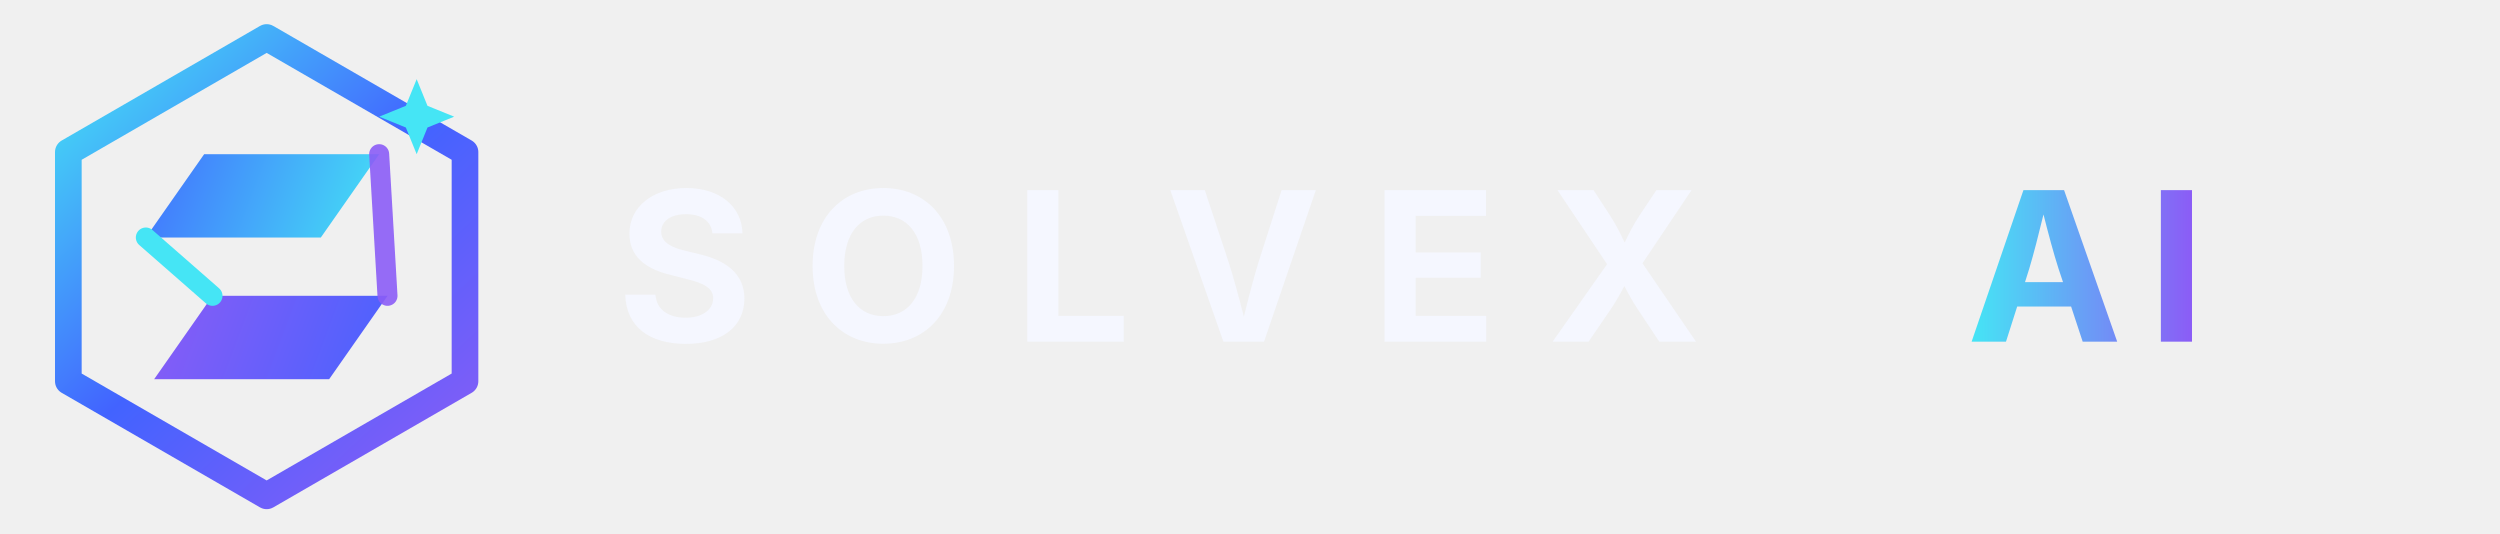
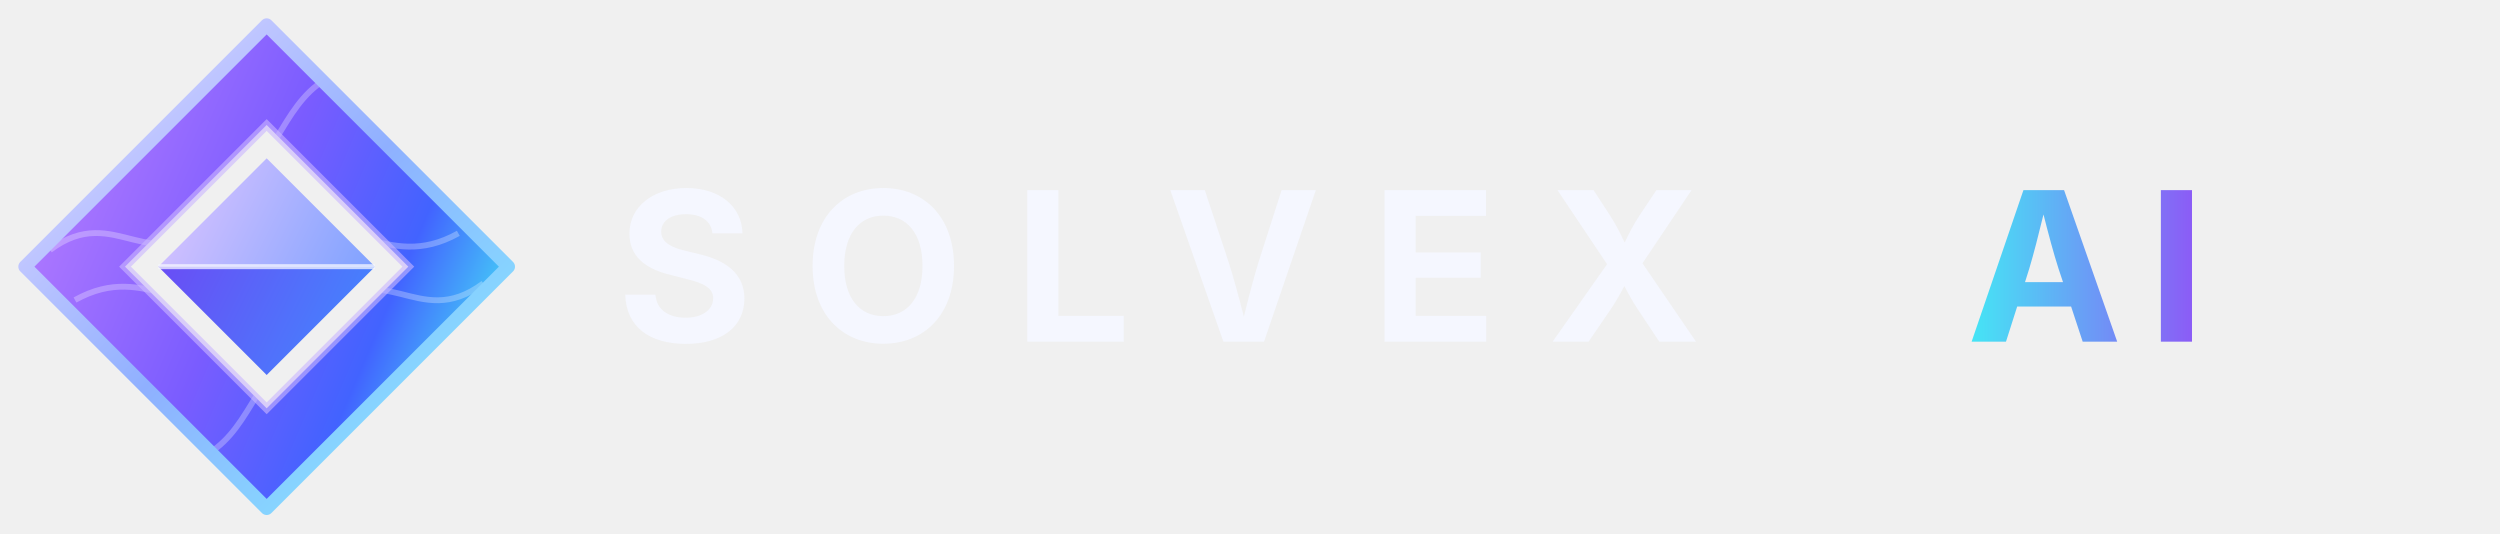
<svg xmlns="http://www.w3.org/2000/svg" viewBox="0 0 300 64" role="img" aria-label="SOLVEX AI">
  <defs>
-     <linearGradient id="ring" x1="8" y1="6" x2="56" y2="58" gradientUnits="userSpaceOnUse">
-       <stop offset="0" stop-color="#45E5F5" />
-       <stop offset=".5" stop-color="#4263FF" />
-       <stop offset="1" stop-color="#8B5CF6" />
-     </linearGradient>
-     <linearGradient id="a" x1="14" y1="18" x2="46" y2="30" gradientUnits="userSpaceOnUse">
-       <stop offset="0" stop-color="#4263FF" />
+     <linearGradient id="band" x1="4" y1="20" x2="60" y2="44" gradientUnits="userSpaceOnUse">
+       <stop offset="0" stop-color="#B47BFF" />
+       <stop offset=".45" stop-color="#7A5CFF" />
+       <stop offset=".75" stop-color="#4263FF" />
      <stop offset="1" stop-color="#45E5F5" />
    </linearGradient>
-     <linearGradient id="b" x1="18" y1="34" x2="50" y2="46" gradientUnits="userSpaceOnUse">
-       <stop offset="0" stop-color="#8B5CF6" />
-       <stop offset="1" stop-color="#4263FF" />
+     <linearGradient id="edge" x1="4" y1="4" x2="60" y2="60" gradientUnits="userSpaceOnUse">
+       <stop offset="0" stop-color="#E9D9FF" />
+       <stop offset=".5" stop-color="#8FB0FF" />
+       <stop offset="1" stop-color="#7FF3FF" />
    </linearGradient>
+     <linearGradient id="top" x1="19" y1="19" x2="45" y2="32" gradientUnits="userSpaceOnUse">
+       <stop offset="0" stop-color="#E2C6FF" />
+       <stop offset="1" stop-color="#7FA2FF" />
+     </linearGradient>
+     <linearGradient id="bottom" x1="19" y1="32" x2="45" y2="45" gradientUnits="userSpaceOnUse">
+       <stop offset="0" stop-color="#6A4DF5" />
+       <stop offset="1" stop-color="#3E8BFF" />
+     </linearGradient>
+     <clipPath id="clip">
+       <path fill-rule="evenodd" clip-rule="evenodd" d="M32 3 61 32 32 61 3 32Z M32 15 49 32 32 49 15 32Z" />
+     </clipPath>
    <linearGradient id="ai" x1="0" y1="0" x2="1" y2="0">
      <stop offset="0" stop-color="#45E5F5" />
      <stop offset="1" stop-color="#8B5CF6" />
    </linearGradient>
  </defs>
-   <path d="M32 4.5 55.8 18.25v27.5L32 59.5 8.2 45.75v-27.5Z" fill="none" stroke="url(#ring)" stroke-width="3.2" stroke-linejoin="round" />
-   <path d="M24.5 18.5h21l-7 10h-21Z" fill="url(#a)" />
-   <path d="M25.5 35.5h21l-7 10h-21Z" fill="url(#b)" />
-   <path d="M17.5 28.5 25.5 35.5" stroke="#45E5F5" stroke-width="2.4" stroke-linecap="round" />
-   <path d="M45.5 18.5 46.5 35.5" stroke="#8B5CF6" stroke-width="2.4" stroke-linecap="round" opacity=".9" />
-   <path d="M50 9.5l1.3 3.2 3.2 1.3-3.2 1.3-1.3 3.2-1.3-3.2-3.2-1.3 3.2-1.3Z" fill="#45E5F5" />
+   <path fill="url(#band)" fill-rule="evenodd" d="M32 3 61 32 32 61 3 32Z M32 15 49 32 32 49 15 32Z" />
+   <g clip-path="url(#clip)">
+     <path d="M6 30C14 24 18 34 26 26S34 12 40 9 M9 36C18 31 22 40 31 33 M58 34C50 40 46 30 38 38S30 52 24 55 M55 28C46 33 42 24 33 31" fill="none" stroke="#FFFFFF" stroke-opacity=".28" stroke-width=".7" />
+   </g>
+   <path d="M32 3 61 32 32 61 3 32Z" fill="none" stroke="url(#edge)" stroke-width="1.6" stroke-linejoin="round" />
+   <path d="M32 15 49 32 32 49 15 32Z" fill="none" stroke="#C9B6FF" stroke-opacity=".6" stroke-width="1" />
+   <path d="M32 19 45 32H19Z" fill="url(#top)" />
+   <path d="M19 32H45L32 45Z" fill="url(#bottom)" />
+   <path d="M19 32H45" stroke="#F5F7FF" stroke-opacity=".75" stroke-width=".6" />
  <text x="74" y="41" font-family="Inter, 'Segoe UI', system-ui, sans-serif" font-size="25" font-weight="700" letter-spacing="6" fill="#F5F7FF">SOLVEX</text>
  <text x="236" y="41" font-family="Inter, 'Segoe UI', system-ui, sans-serif" font-size="25" font-weight="700" letter-spacing="3" fill="url(#ai)">AI</text>
</svg>
